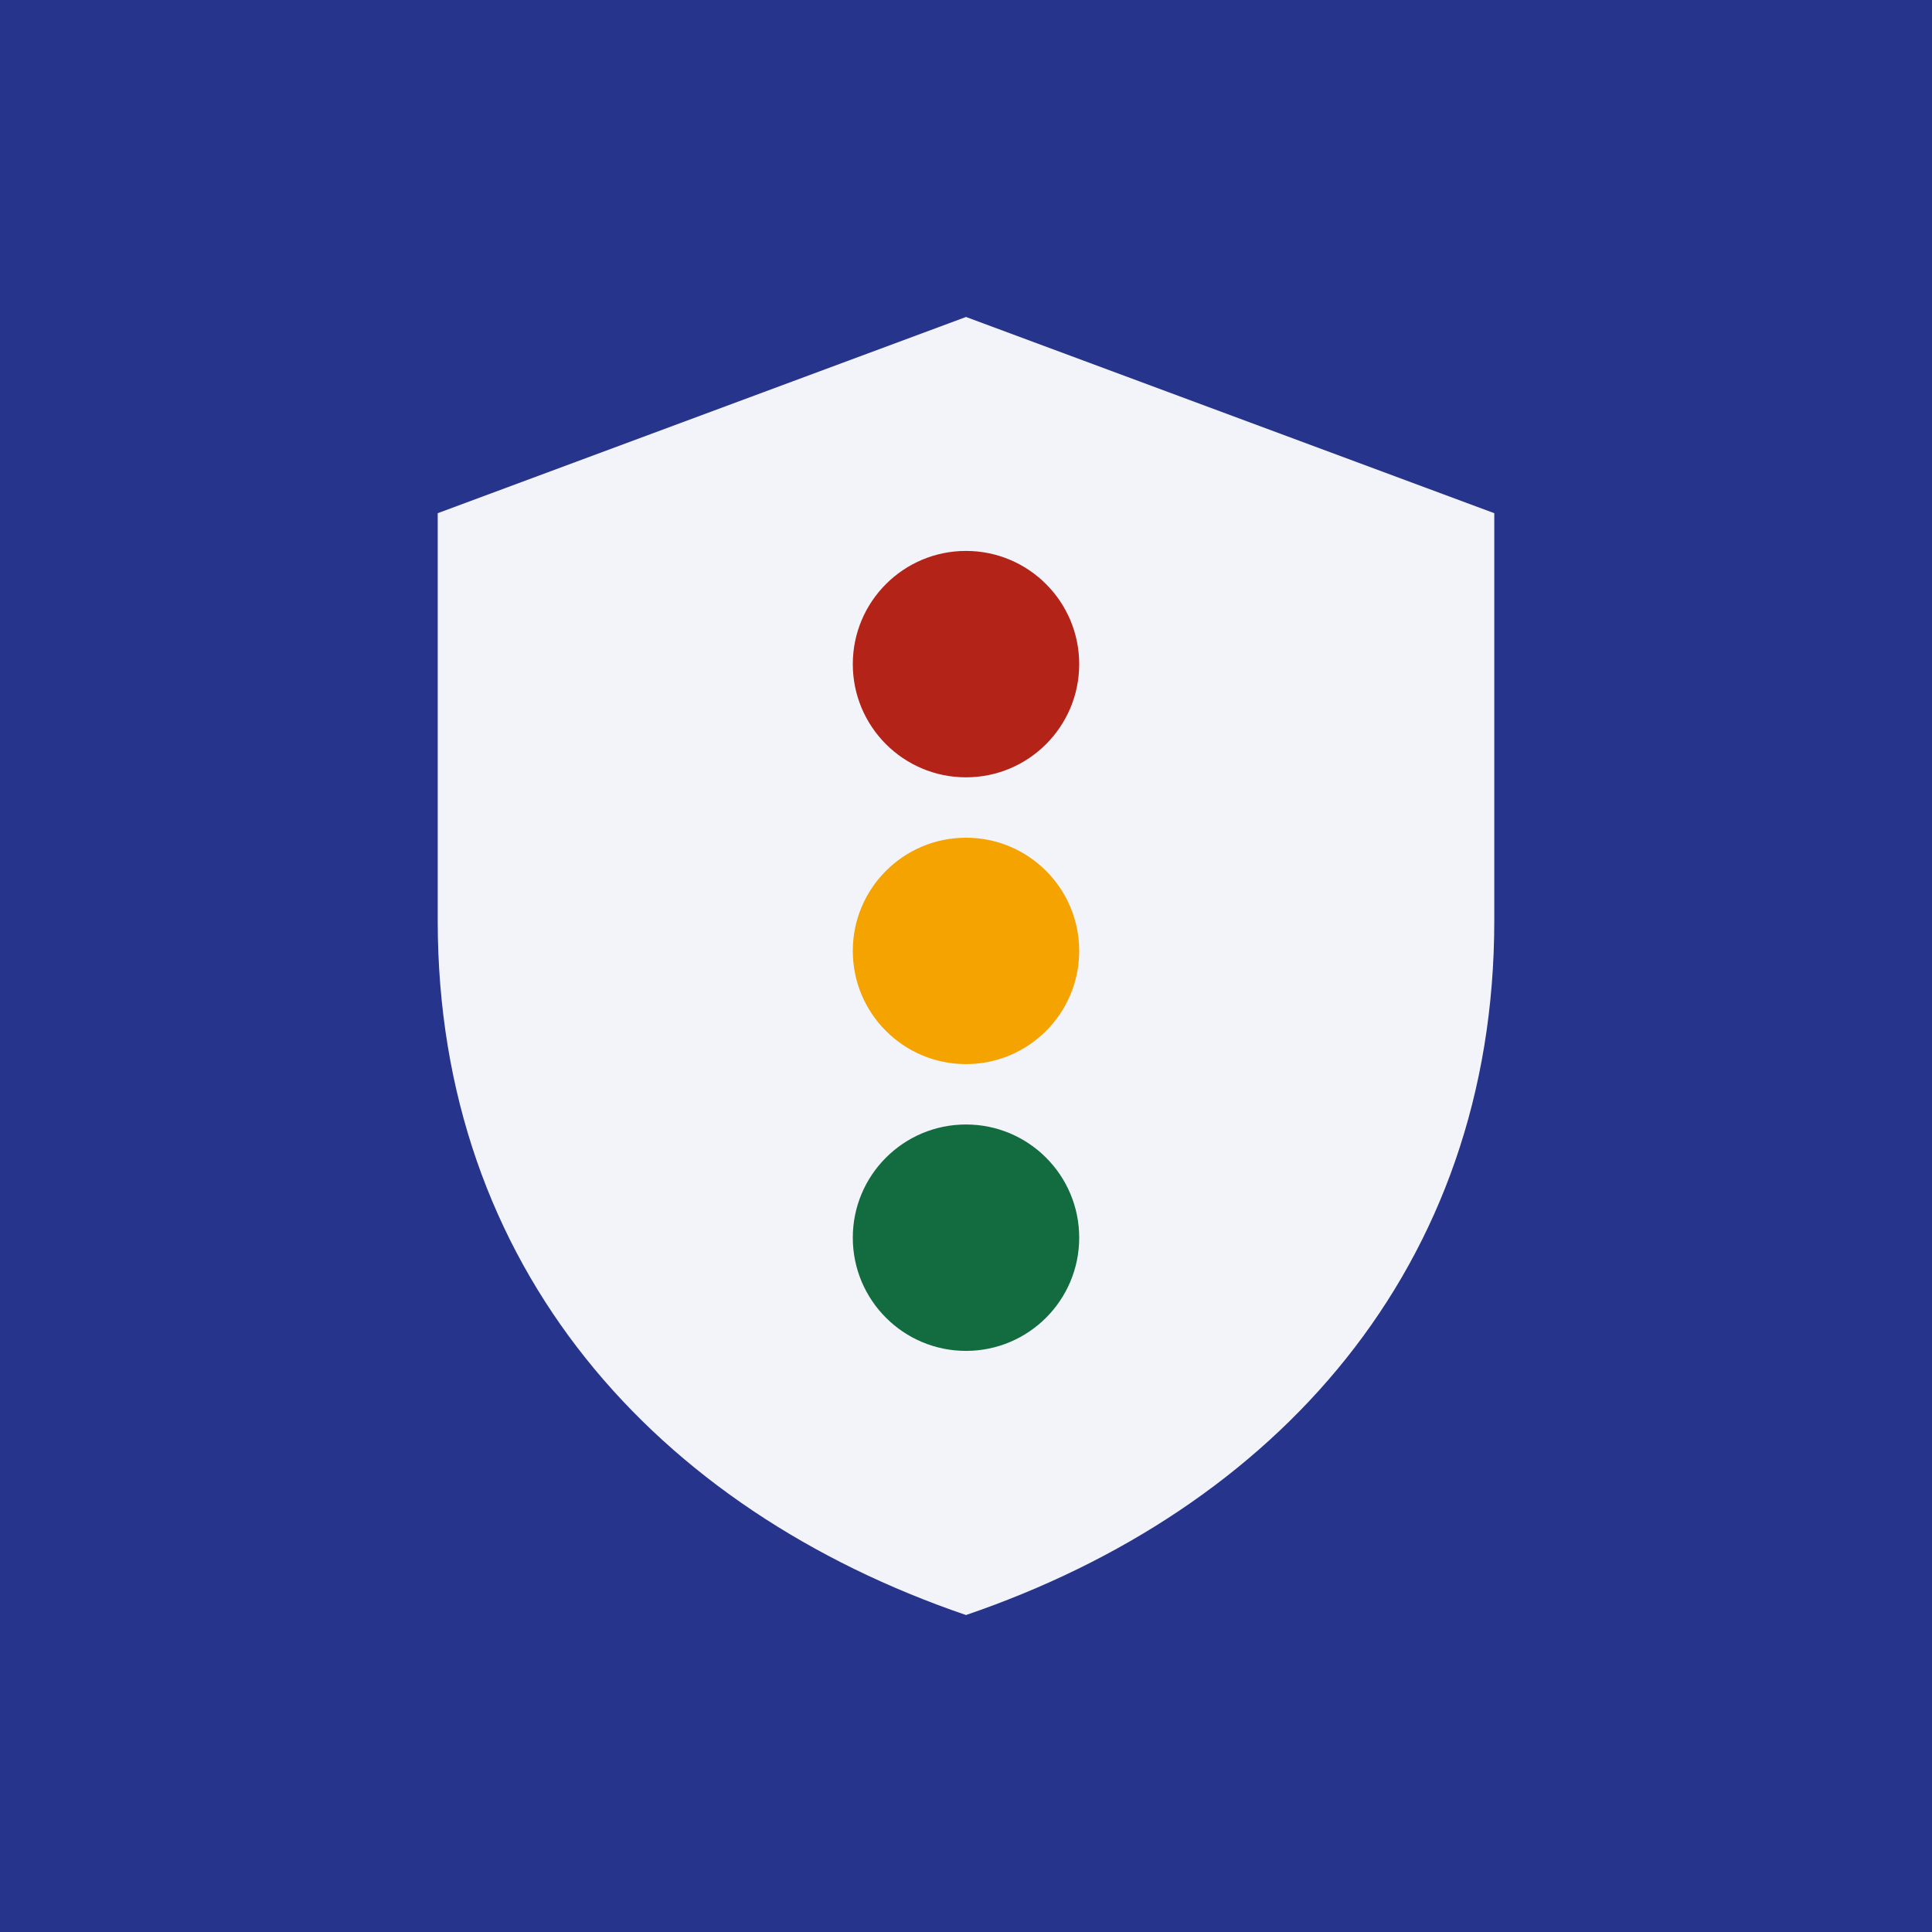
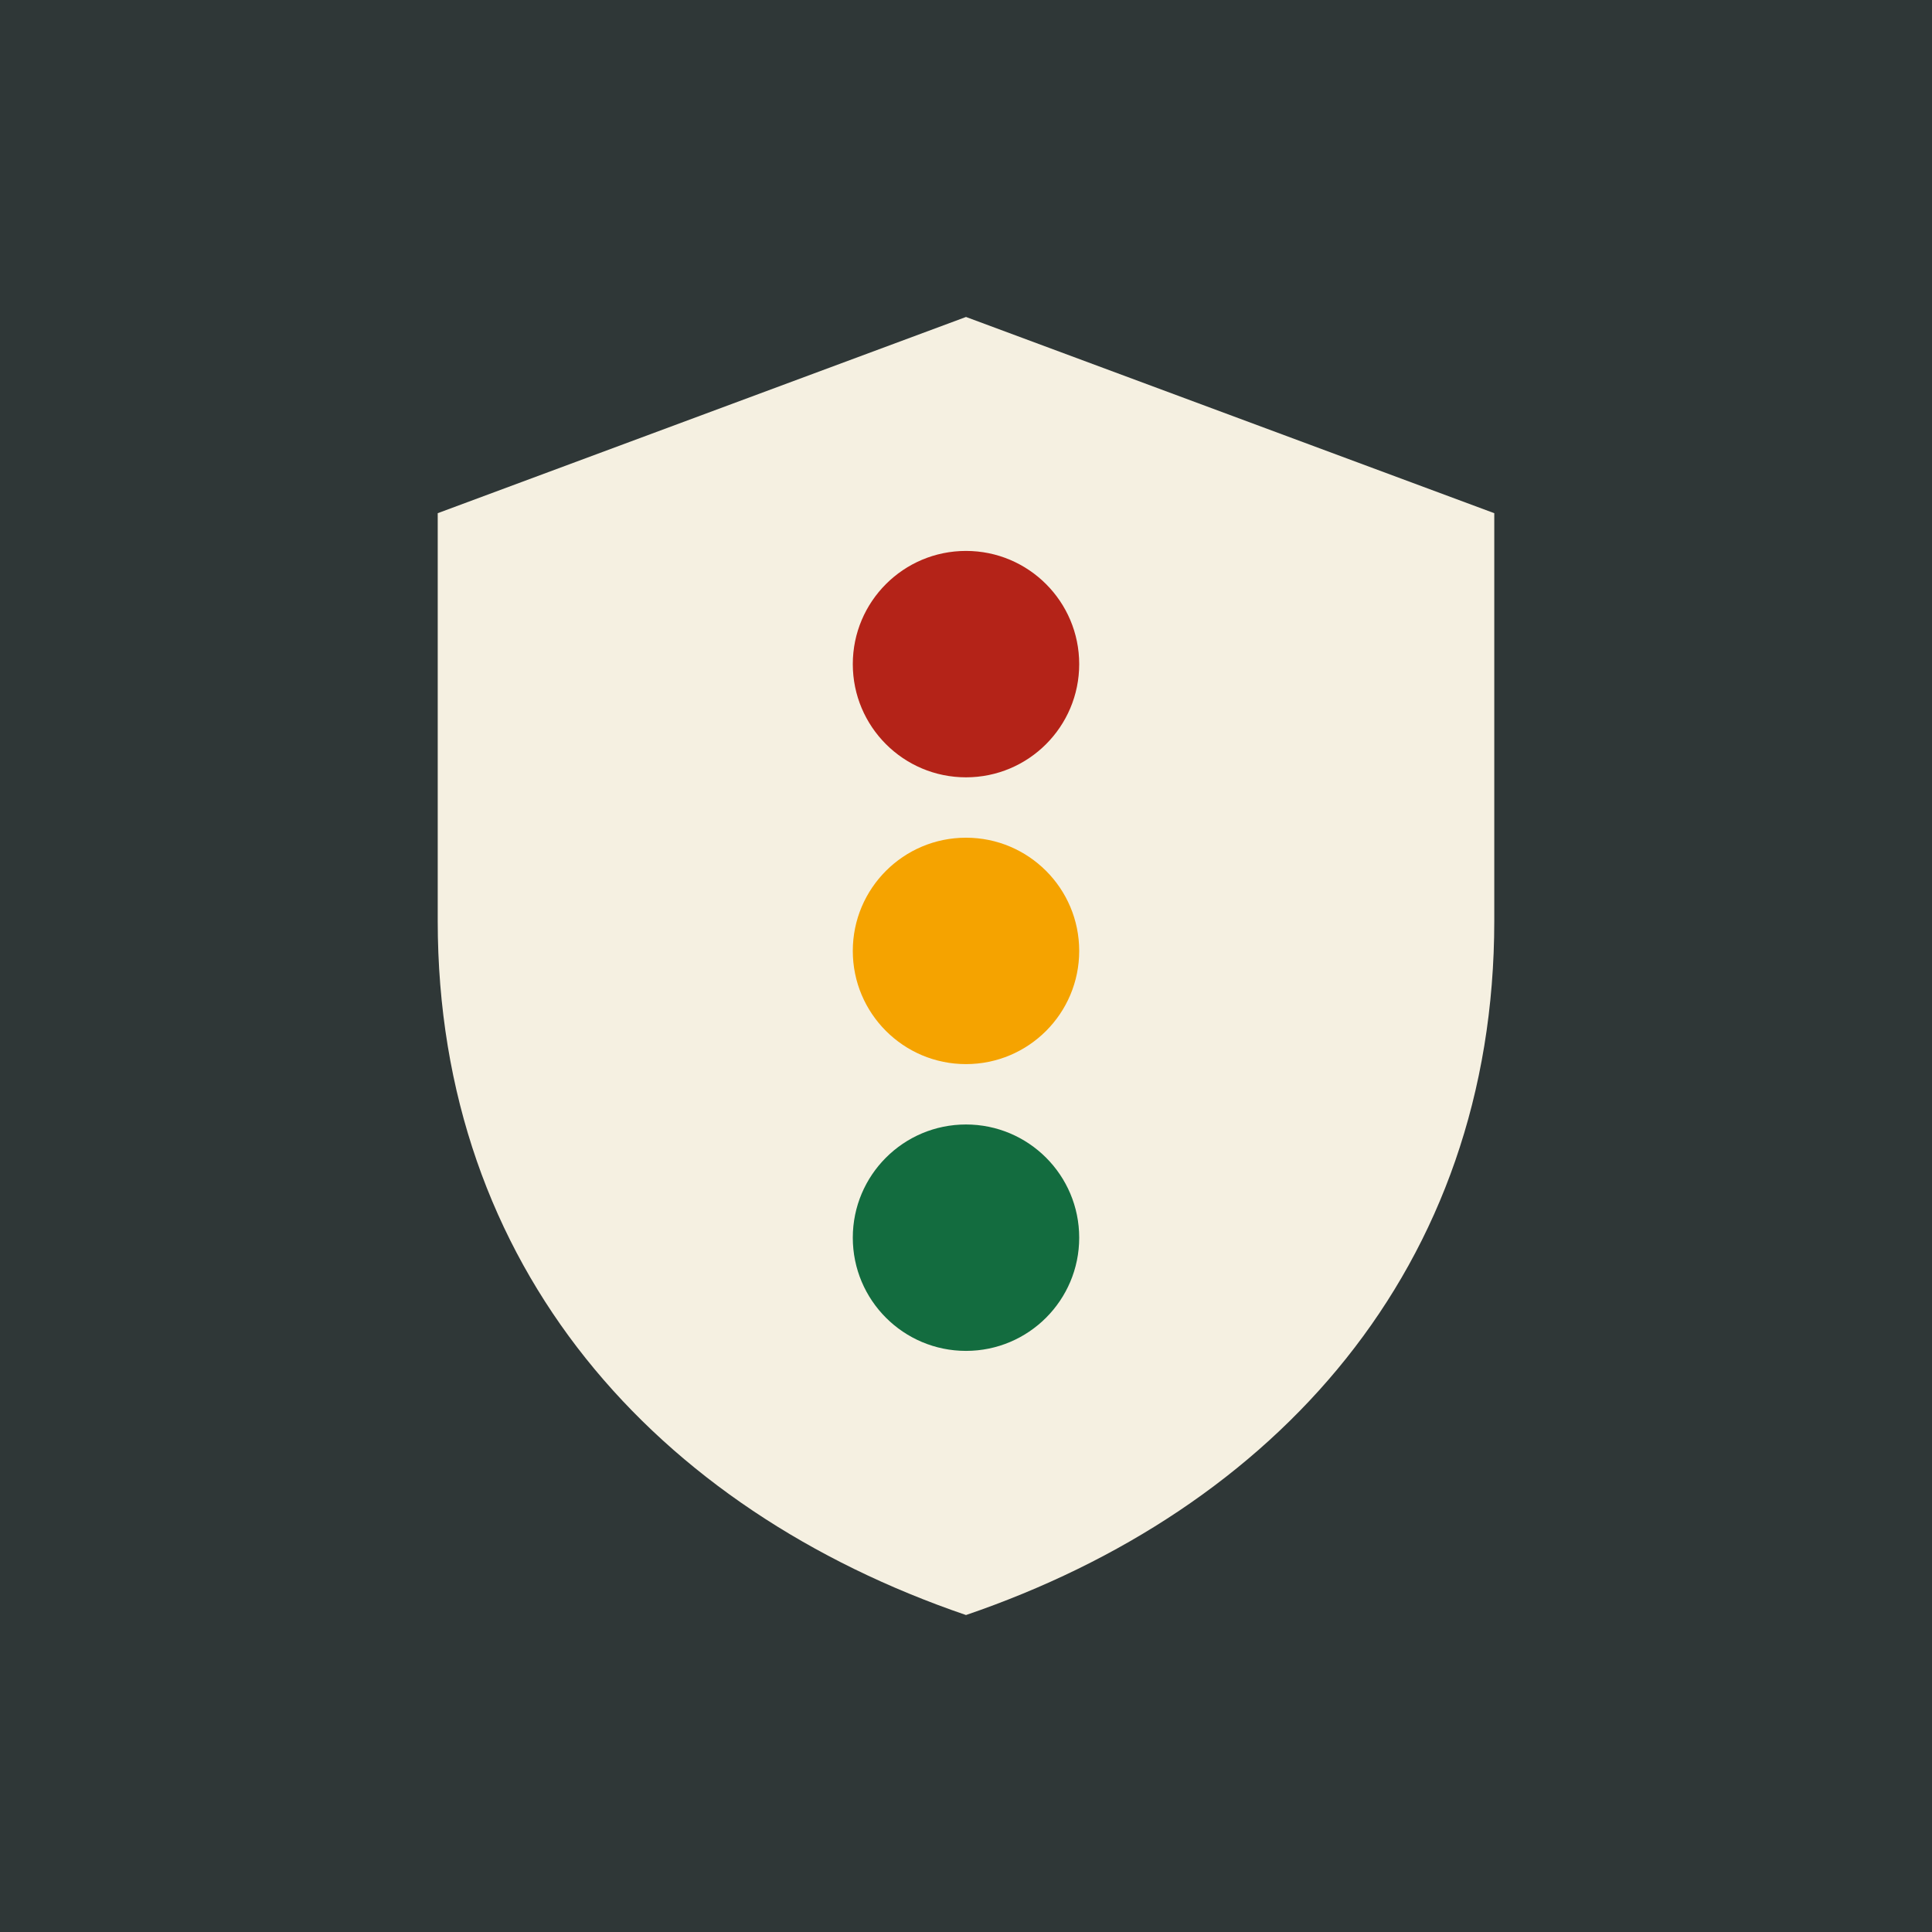
<svg xmlns="http://www.w3.org/2000/svg" viewBox="0 0 512 512">
-   <rect width="512" height="512" fill="#27348B" />
-   <path d="M256 84l140 52v108c0 92-58 156-140 184-82-28-140-92-140-184V136z" fill="#F2F4F9" />
+   <rect width="512" height="512" fill="#2F3737" />
+   <path d="M256 84l140 52v108c0 92-58 156-140 184-82-28-140-92-140-184V136z" fill="#F5F0E1" />
  <circle cx="256" cy="176" r="30" fill="#B42318" />
  <circle cx="256" cy="252" r="30" fill="#F5A300" />
  <circle cx="256" cy="328" r="30" fill="#136C3F" />
</svg>
